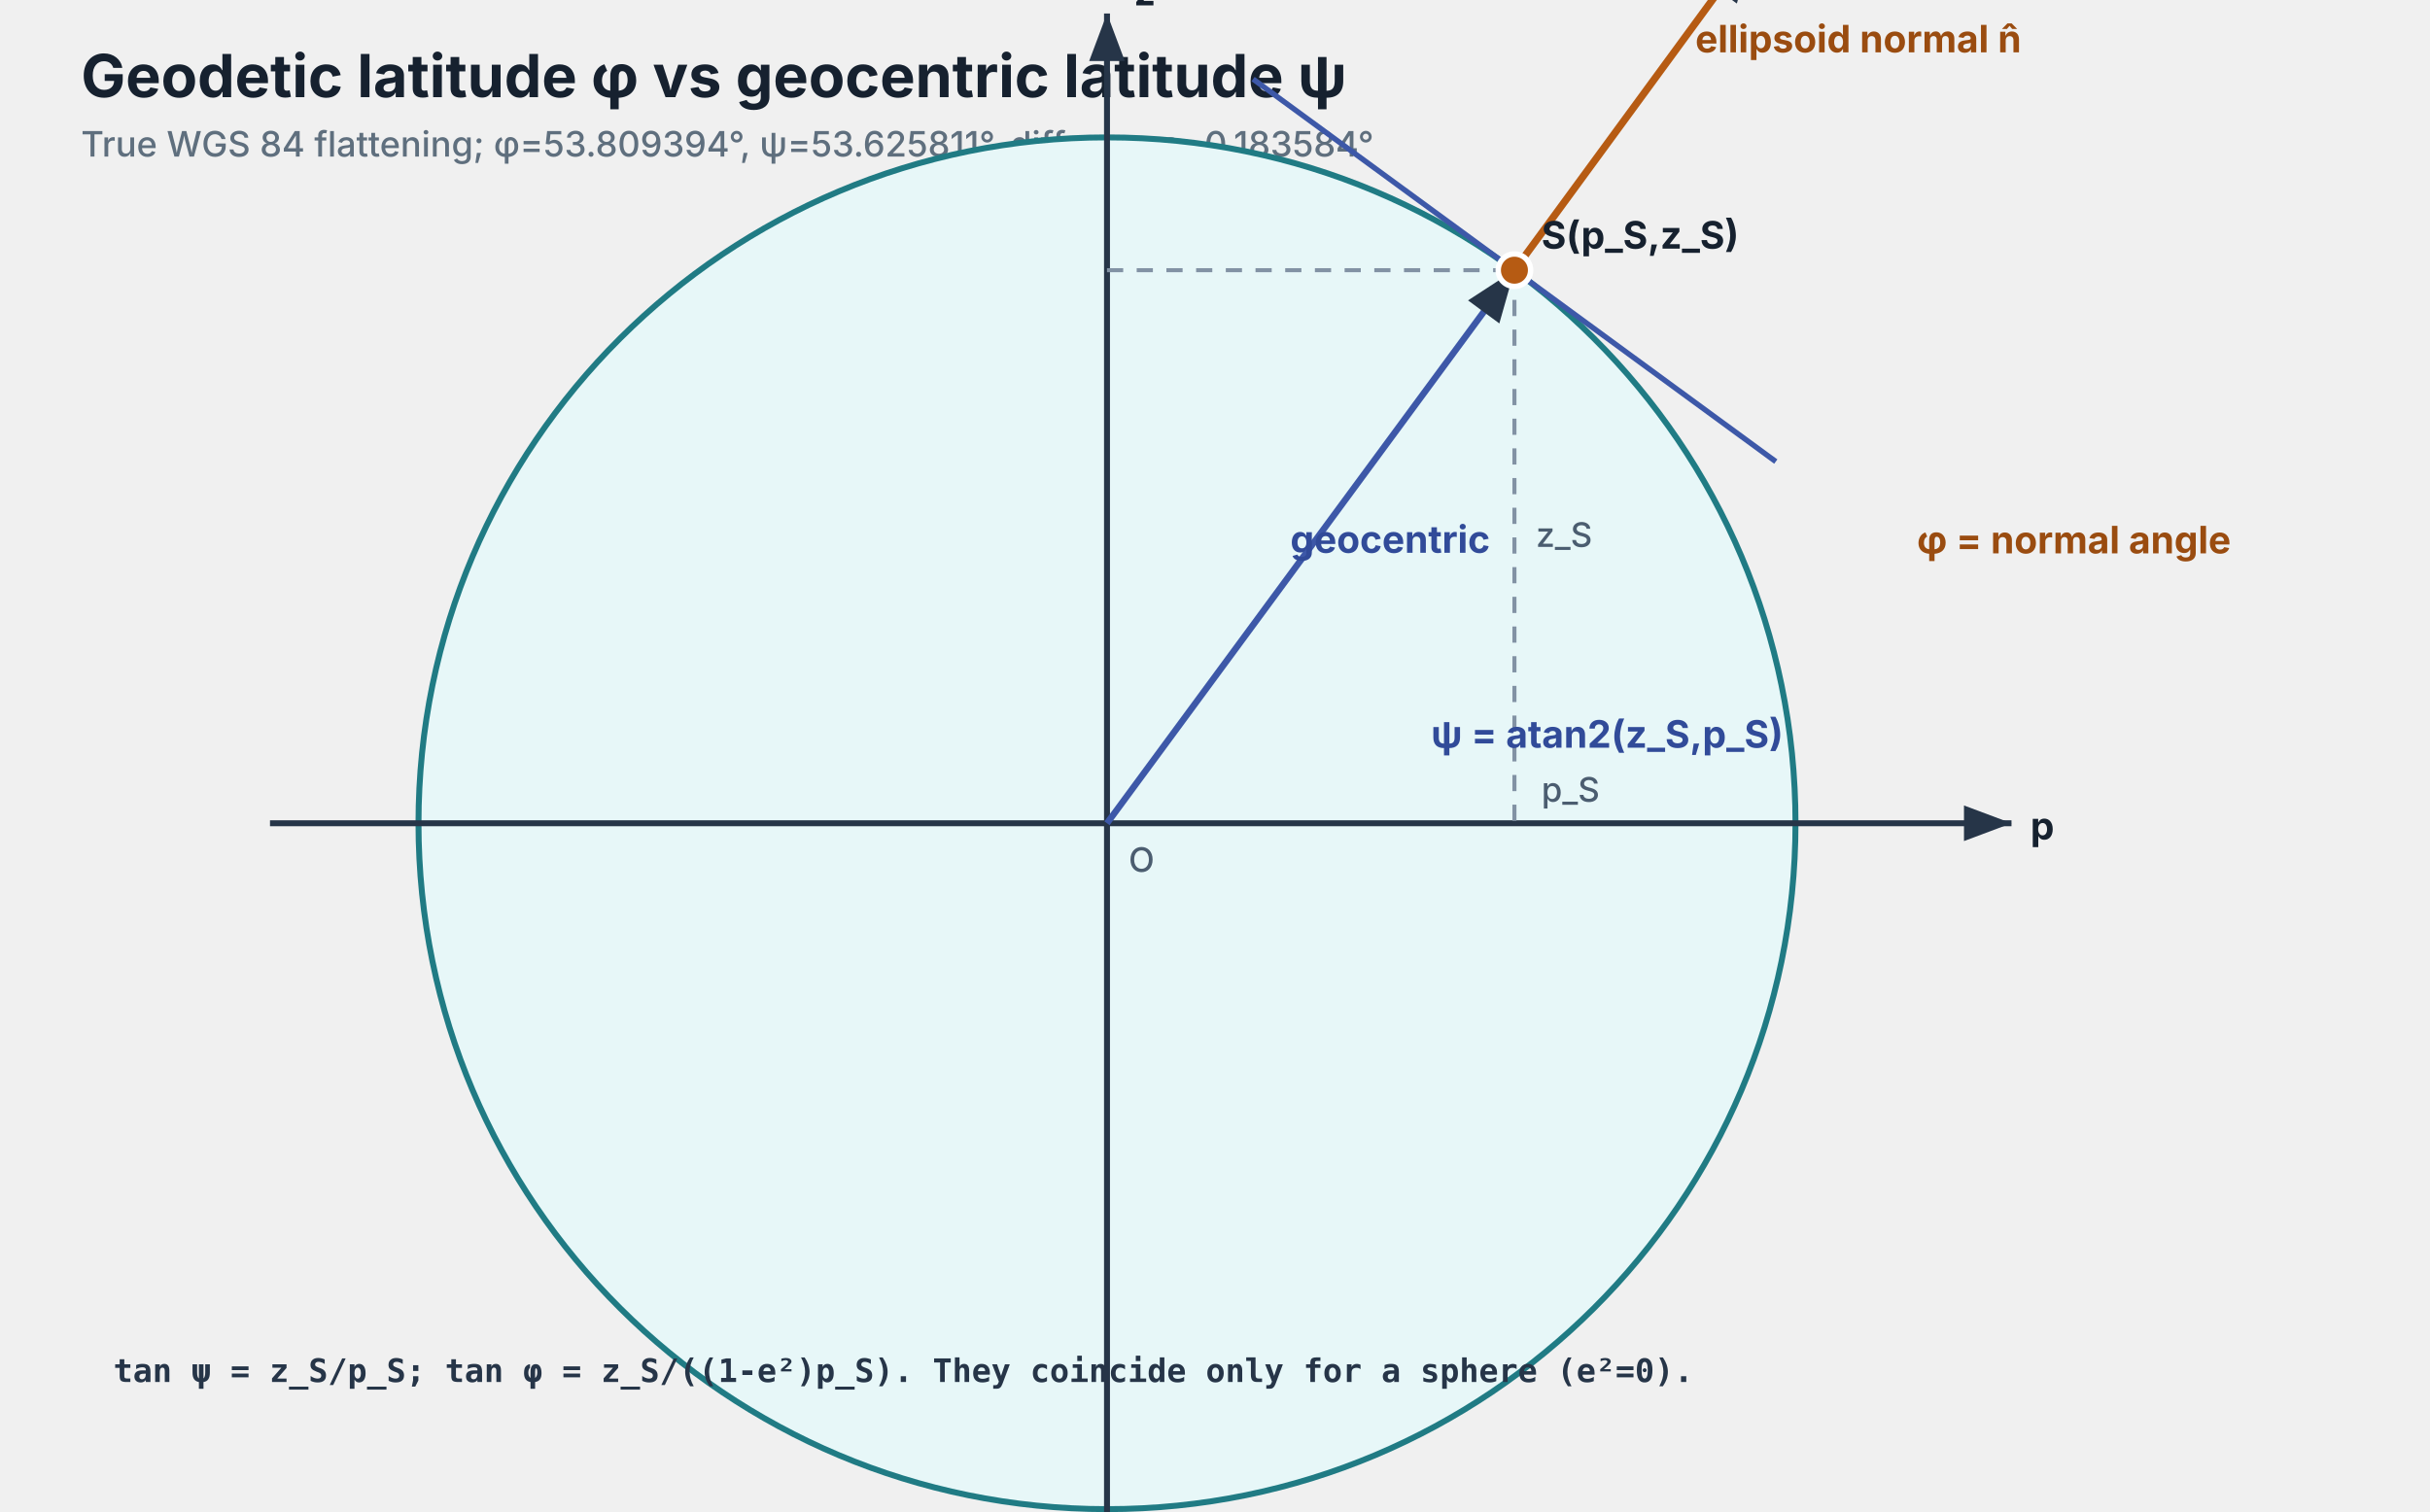
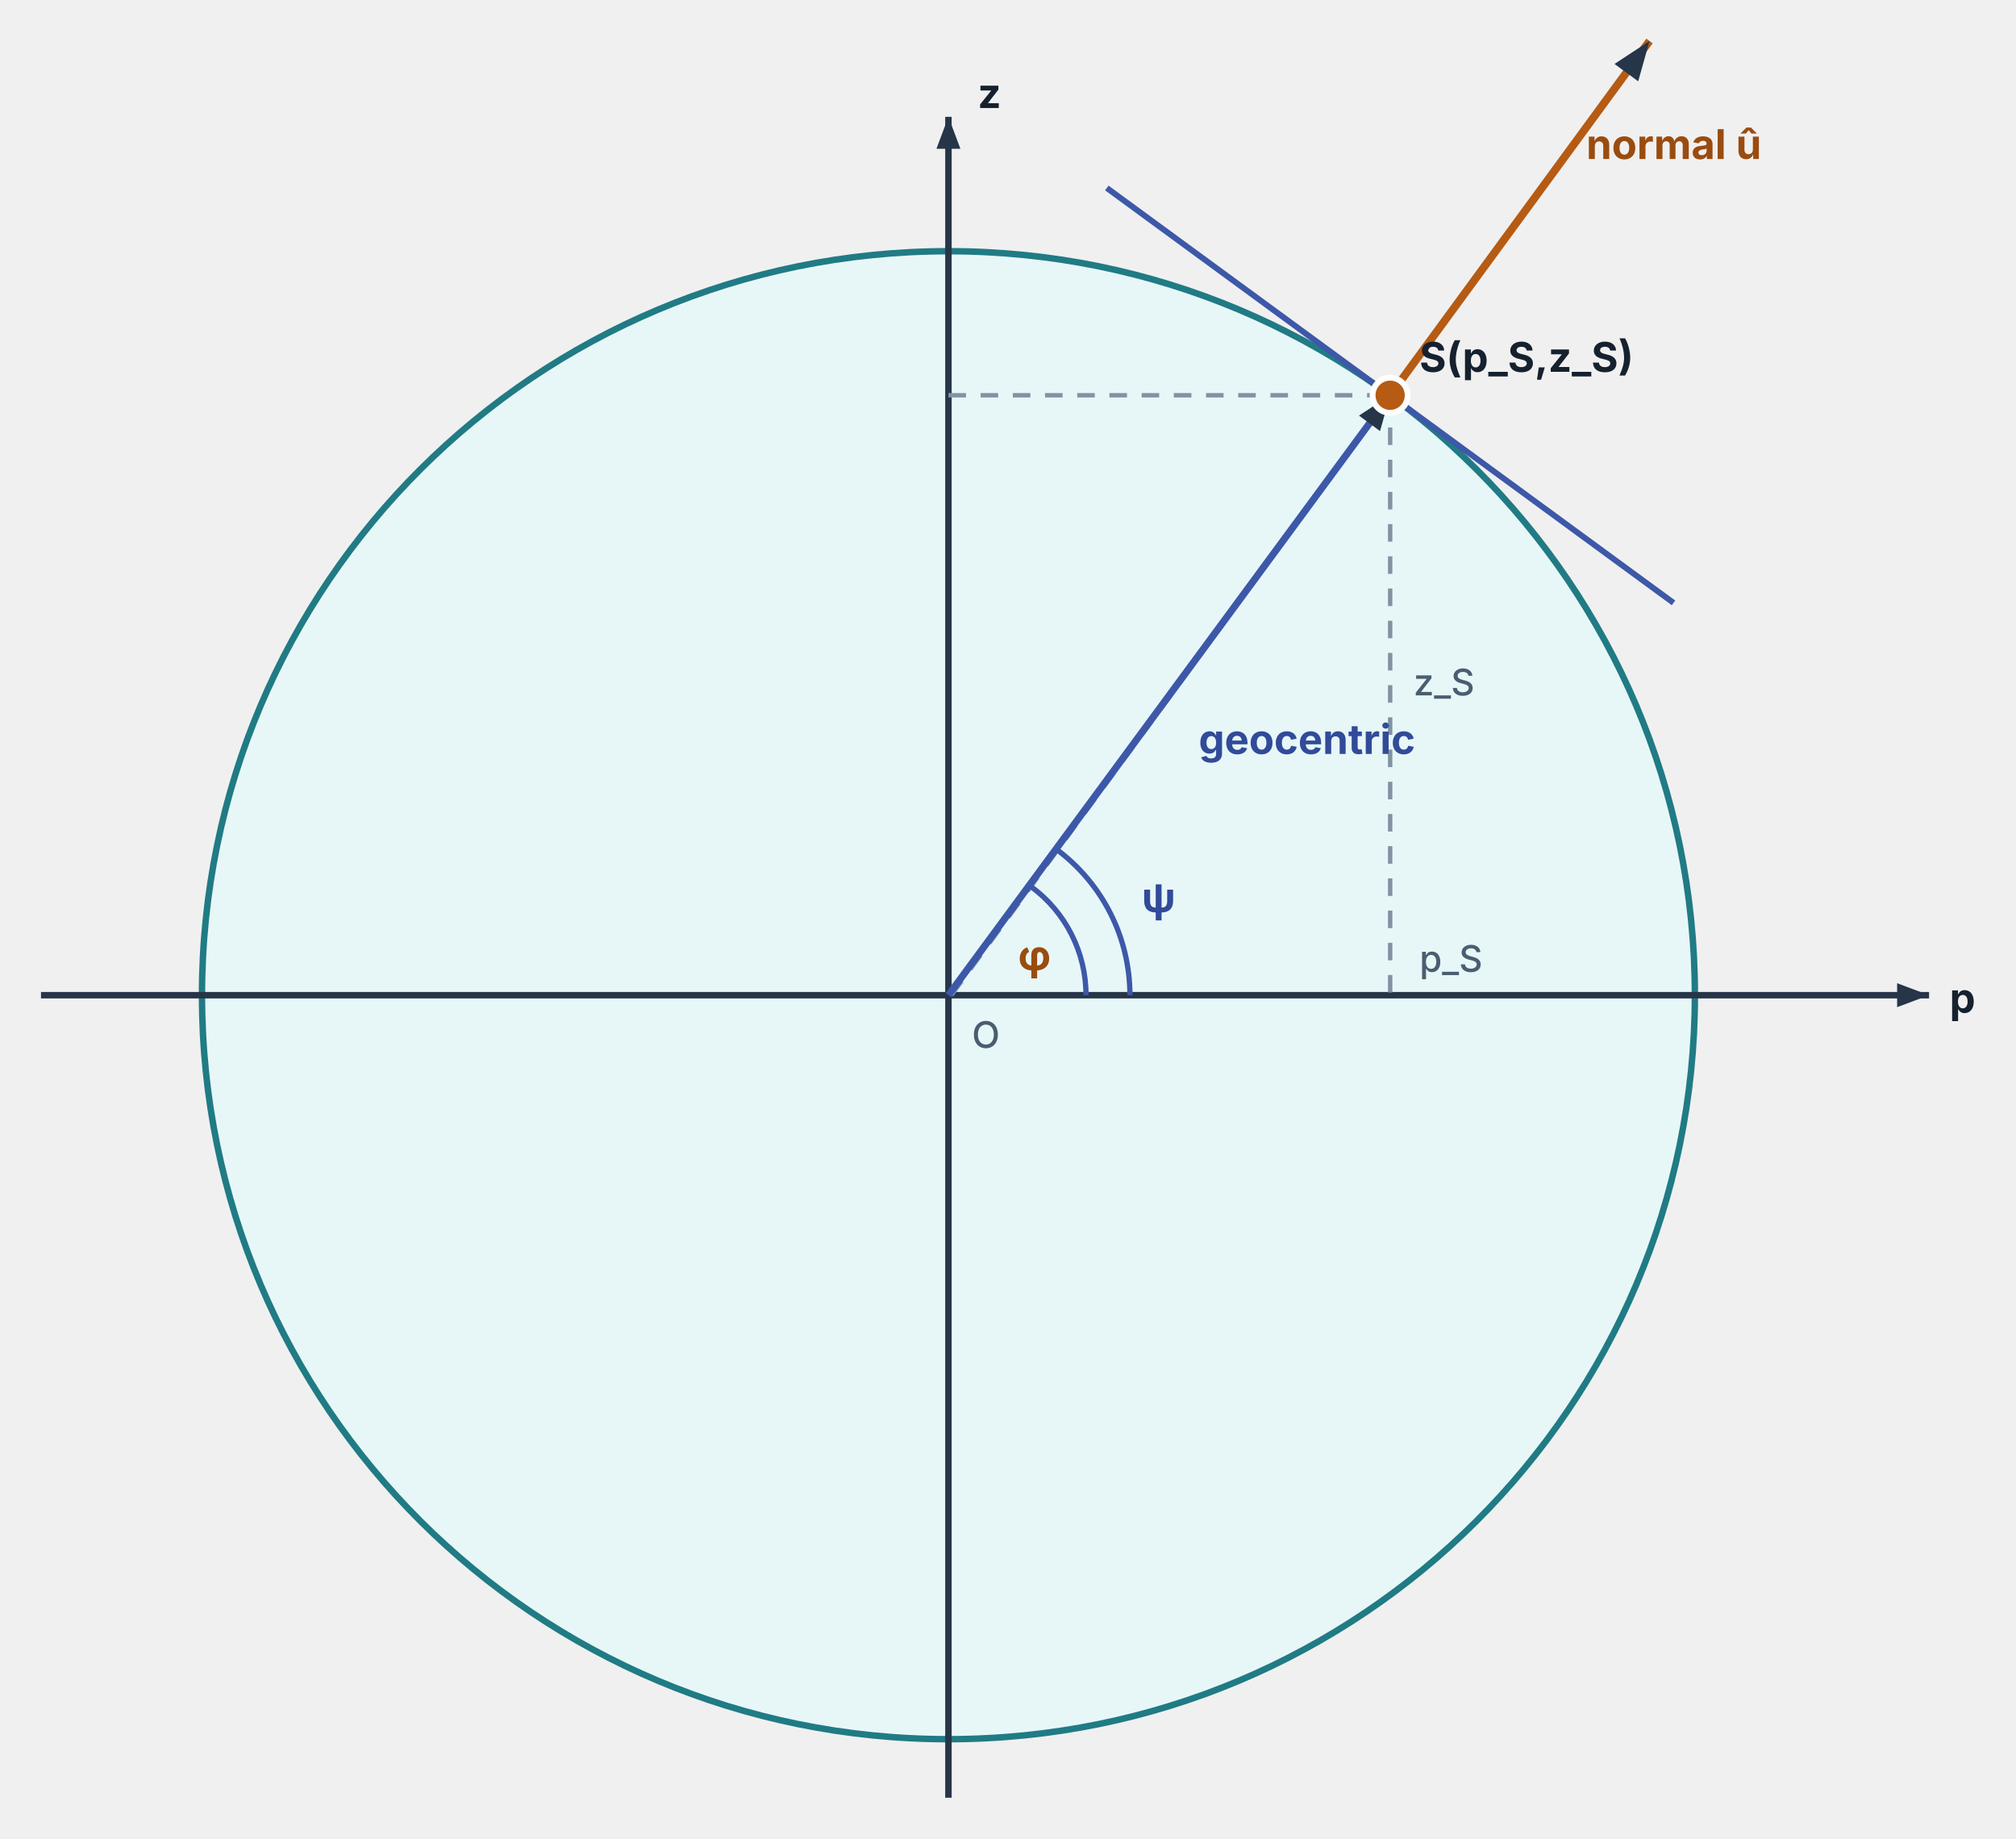
- <svg xmlns="http://www.w3.org/2000/svg" viewBox="0 0 900 560" role="img" aria-labelledby="title">
+ <svg xmlns="http://www.w3.org/2000/svg" viewBox="86.0 -34.9 688.7 628.0" role="img" aria-labelledby="title">
  <defs>
-     <marker id="arrow" markerWidth="10" markerHeight="10" refX="8" refY="3" orient="auto" markerUnits="strokeWidth">
+     <marker id="arrow" viewBox="0 0 8 6" markerWidth="4.96" markerHeight="3.72" refX="8" refY="3" orient="auto" markerUnits="strokeWidth">
      <path d="M0,0 L8,3 L0,6 Z" fill="#263548" />
    </marker>
  </defs>
  <style>
svg { background: linear-gradient(180deg, #fbfdff 0%, #f3f7fa 100%); }
- .title { fill: #16212f; font: 700 22px -apple-system, BlinkMacSystemFont, "Segoe UI", sans-serif; }
- .subtitle { fill: #5f6f7e; font: 500 13px -apple-system, BlinkMacSystemFont, "Segoe UI", sans-serif; }
.axis { stroke: #263548; stroke-width: 2.2; marker-end: url(#arrow); }
.ellipse { fill: #e7f7f8; stroke: #207b84; stroke-width: 2.2; }
.helper { stroke: #8292a4; stroke-width: 1.5; stroke-dasharray: 6 5; fill: none; }
.normal { stroke: #b65b13; stroke-width: 2.7; marker-end: url(#arrow); }
.radius { stroke: #3d58a8; stroke-width: 2.4; marker-end: url(#arrow); }
.tangent { stroke: #3d58a8; stroke-width: 2.0; }
+ .arc { fill: none; stroke: #3d58a8; stroke-width: 1.8; }
.point { fill: #007c89; stroke: white; stroke-width: 2.0; }
.surface { fill: #b65b13; stroke: white; stroke-width: 2.0; }
.label { fill: #16212f; font: 650 14px -apple-system, BlinkMacSystemFont, "Segoe UI", sans-serif; }
.small { fill: #4b5d70; font: 500 12.5px -apple-system, BlinkMacSystemFont, "Segoe UI", sans-serif; }
.orange { fill: #9a4c10; font: 650 14px -apple-system, BlinkMacSystemFont, "Segoe UI", sans-serif; }
+ .teal { fill: #006f79; font: 650 14px -apple-system, BlinkMacSystemFont, "Segoe UI", sans-serif; }
.indigo { fill: #314b99; font: 650 14px -apple-system, BlinkMacSystemFont, "Segoe UI", sans-serif; }
- .formula { fill: #263548; font: 600 12px ui-monospace, SFMono-Regular, Menlo, Consolas, monospace; }
</style>
-   <text class="title" x="30" y="36">Geodetic latitude φ vs geocentric latitude ψ</text>
-   <text class="subtitle" x="30" y="58">True WGS 84 flattening; φ=53.809394°, ψ=53.625811°, difference=0.183584°</text>
  <ellipse class="ellipse" cx="410" cy="305" rx="255" ry="254.1" />
  <line class="axis" x1="100" y1="305" x2="745" y2="305" />
-   <line class="axis" x1="410" y1="590" x2="410" y2="5" />
+   <line class="axis" x1="410" y1="579.1" x2="410" y2="5" />
  <line class="helper" x1="560.9" y1="100.1" x2="560.9" y2="305.0" />
+   <line class="helper" x1="411.0" y1="305.0" x2="560.9" y2="100.1" />
+   <path class="arc" d="M 472.0,305.0 A 62.0,62.0 0 0 0 446.8,255.1" />
+   <path class="arc" d="M 457.0,305.0 A 46.0,46.0 0 0 0 438.2,267.9" />
  <line class="helper" x1="410.0" y1="100.1" x2="560.9" y2="100.1" />
  <line class="radius" x1="410" y1="305" x2="560.9" y2="100.1" />
  <line class="normal" x1="560.9" y1="100.1" x2="649.5" y2="-20.9" />
  <line class="tangent" x1="657.7" y1="171.0" x2="464.1" y2="29.3" />
  <circle class="surface" cx="560.9" cy="100.1" r="6" />
  <text class="label" x="752" y="311">p</text>
  <text class="label" x="420" y="2">z</text>
  <text class="small" x="418" y="323">O</text>
-   <text class="orange" x="627.9" y="19.4">ellipsoid normal n̂</text>
-   <text class="indigo" x="477.9" y="204.8">geocentric</text>
+   <text class="orange" x="627.9" y="19.4">normal û</text>
+   <text class="indigo" x="495.5" y="222.6">geocentric</text>
  <text class="label" x="570.9" y="92.1">S(p_S,z_S)</text>
  <text class="small" x="570.9" y="297.0">p_S</text>
  <text class="small" x="568.9" y="202.6">z_S</text>
-   <text class="indigo" x="530" y="277">ψ = atan2(z_S,p_S)</text>
-   <text class="orange" x="710" y="205">φ = normal angle</text>
-   <text class="formula" x="42" y="512">tan ψ = z_S/p_S;  tan φ = z_S/((1-e²)p_S).  They coincide only for a sphere (e²=0).</text>
+   <text class="indigo" x="476.0" y="276.6">ψ</text>
+   <text class="orange" x="433.8" y="296.4">φ</text>
</svg>
